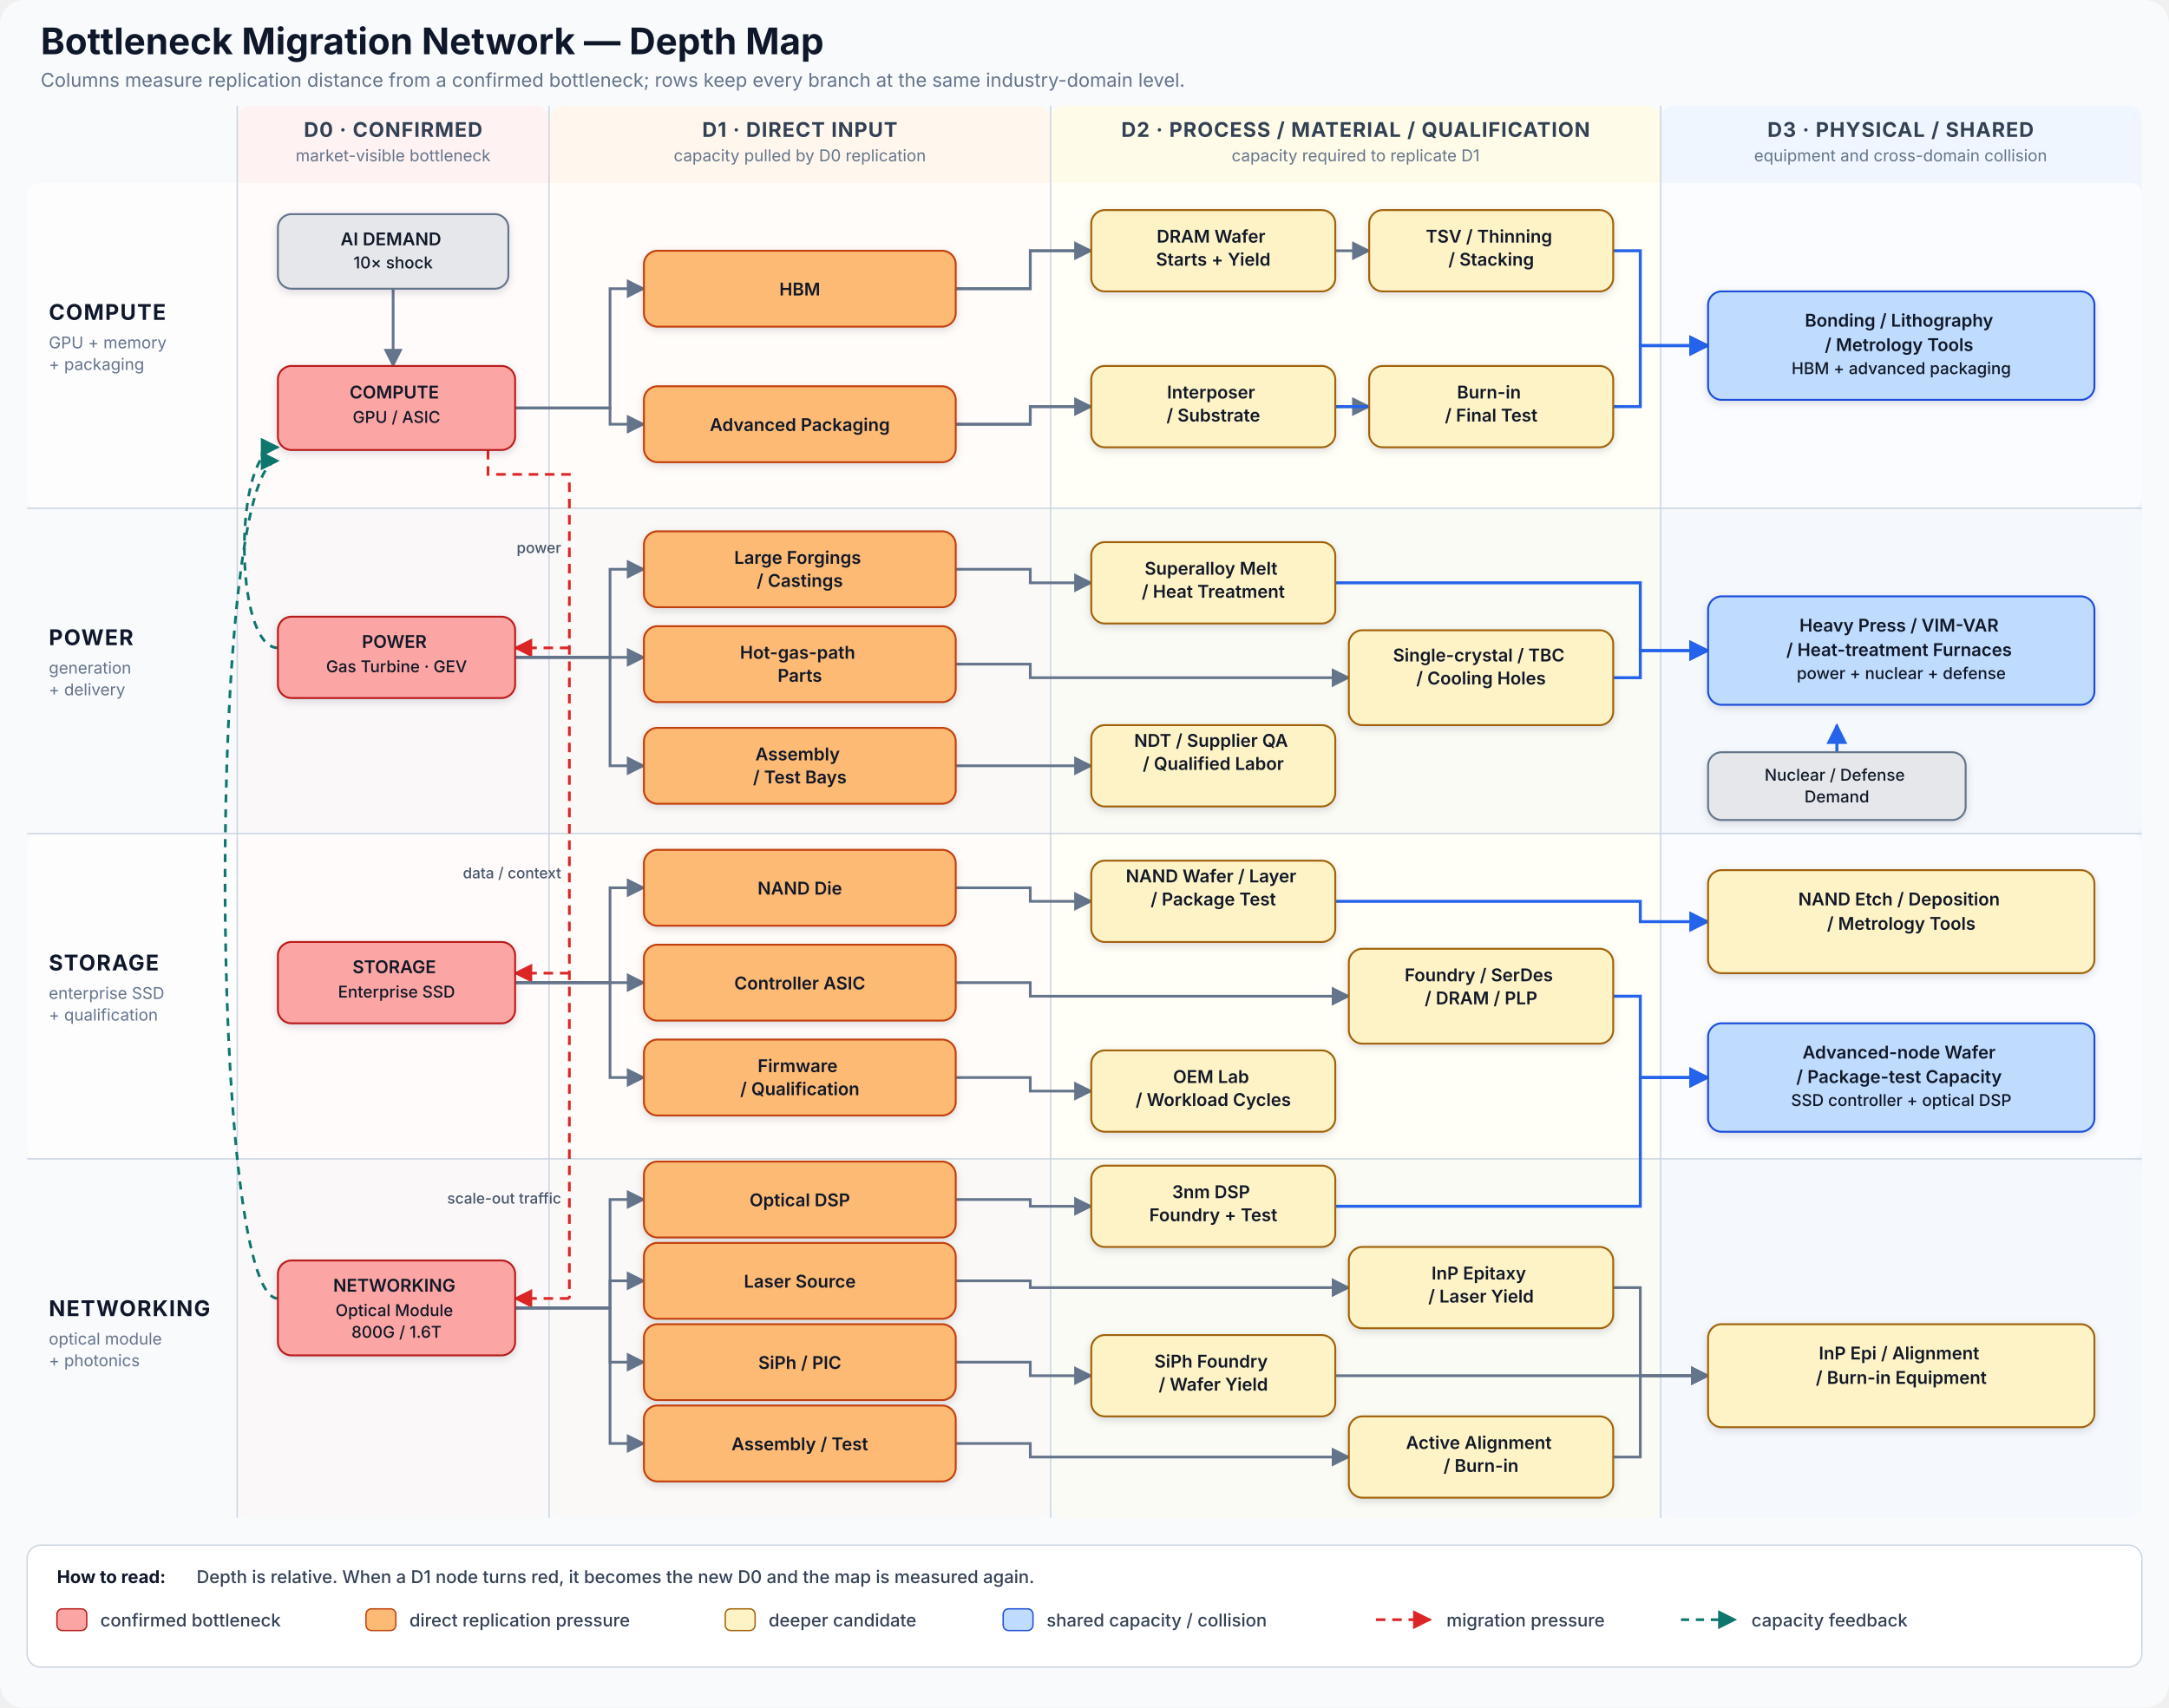
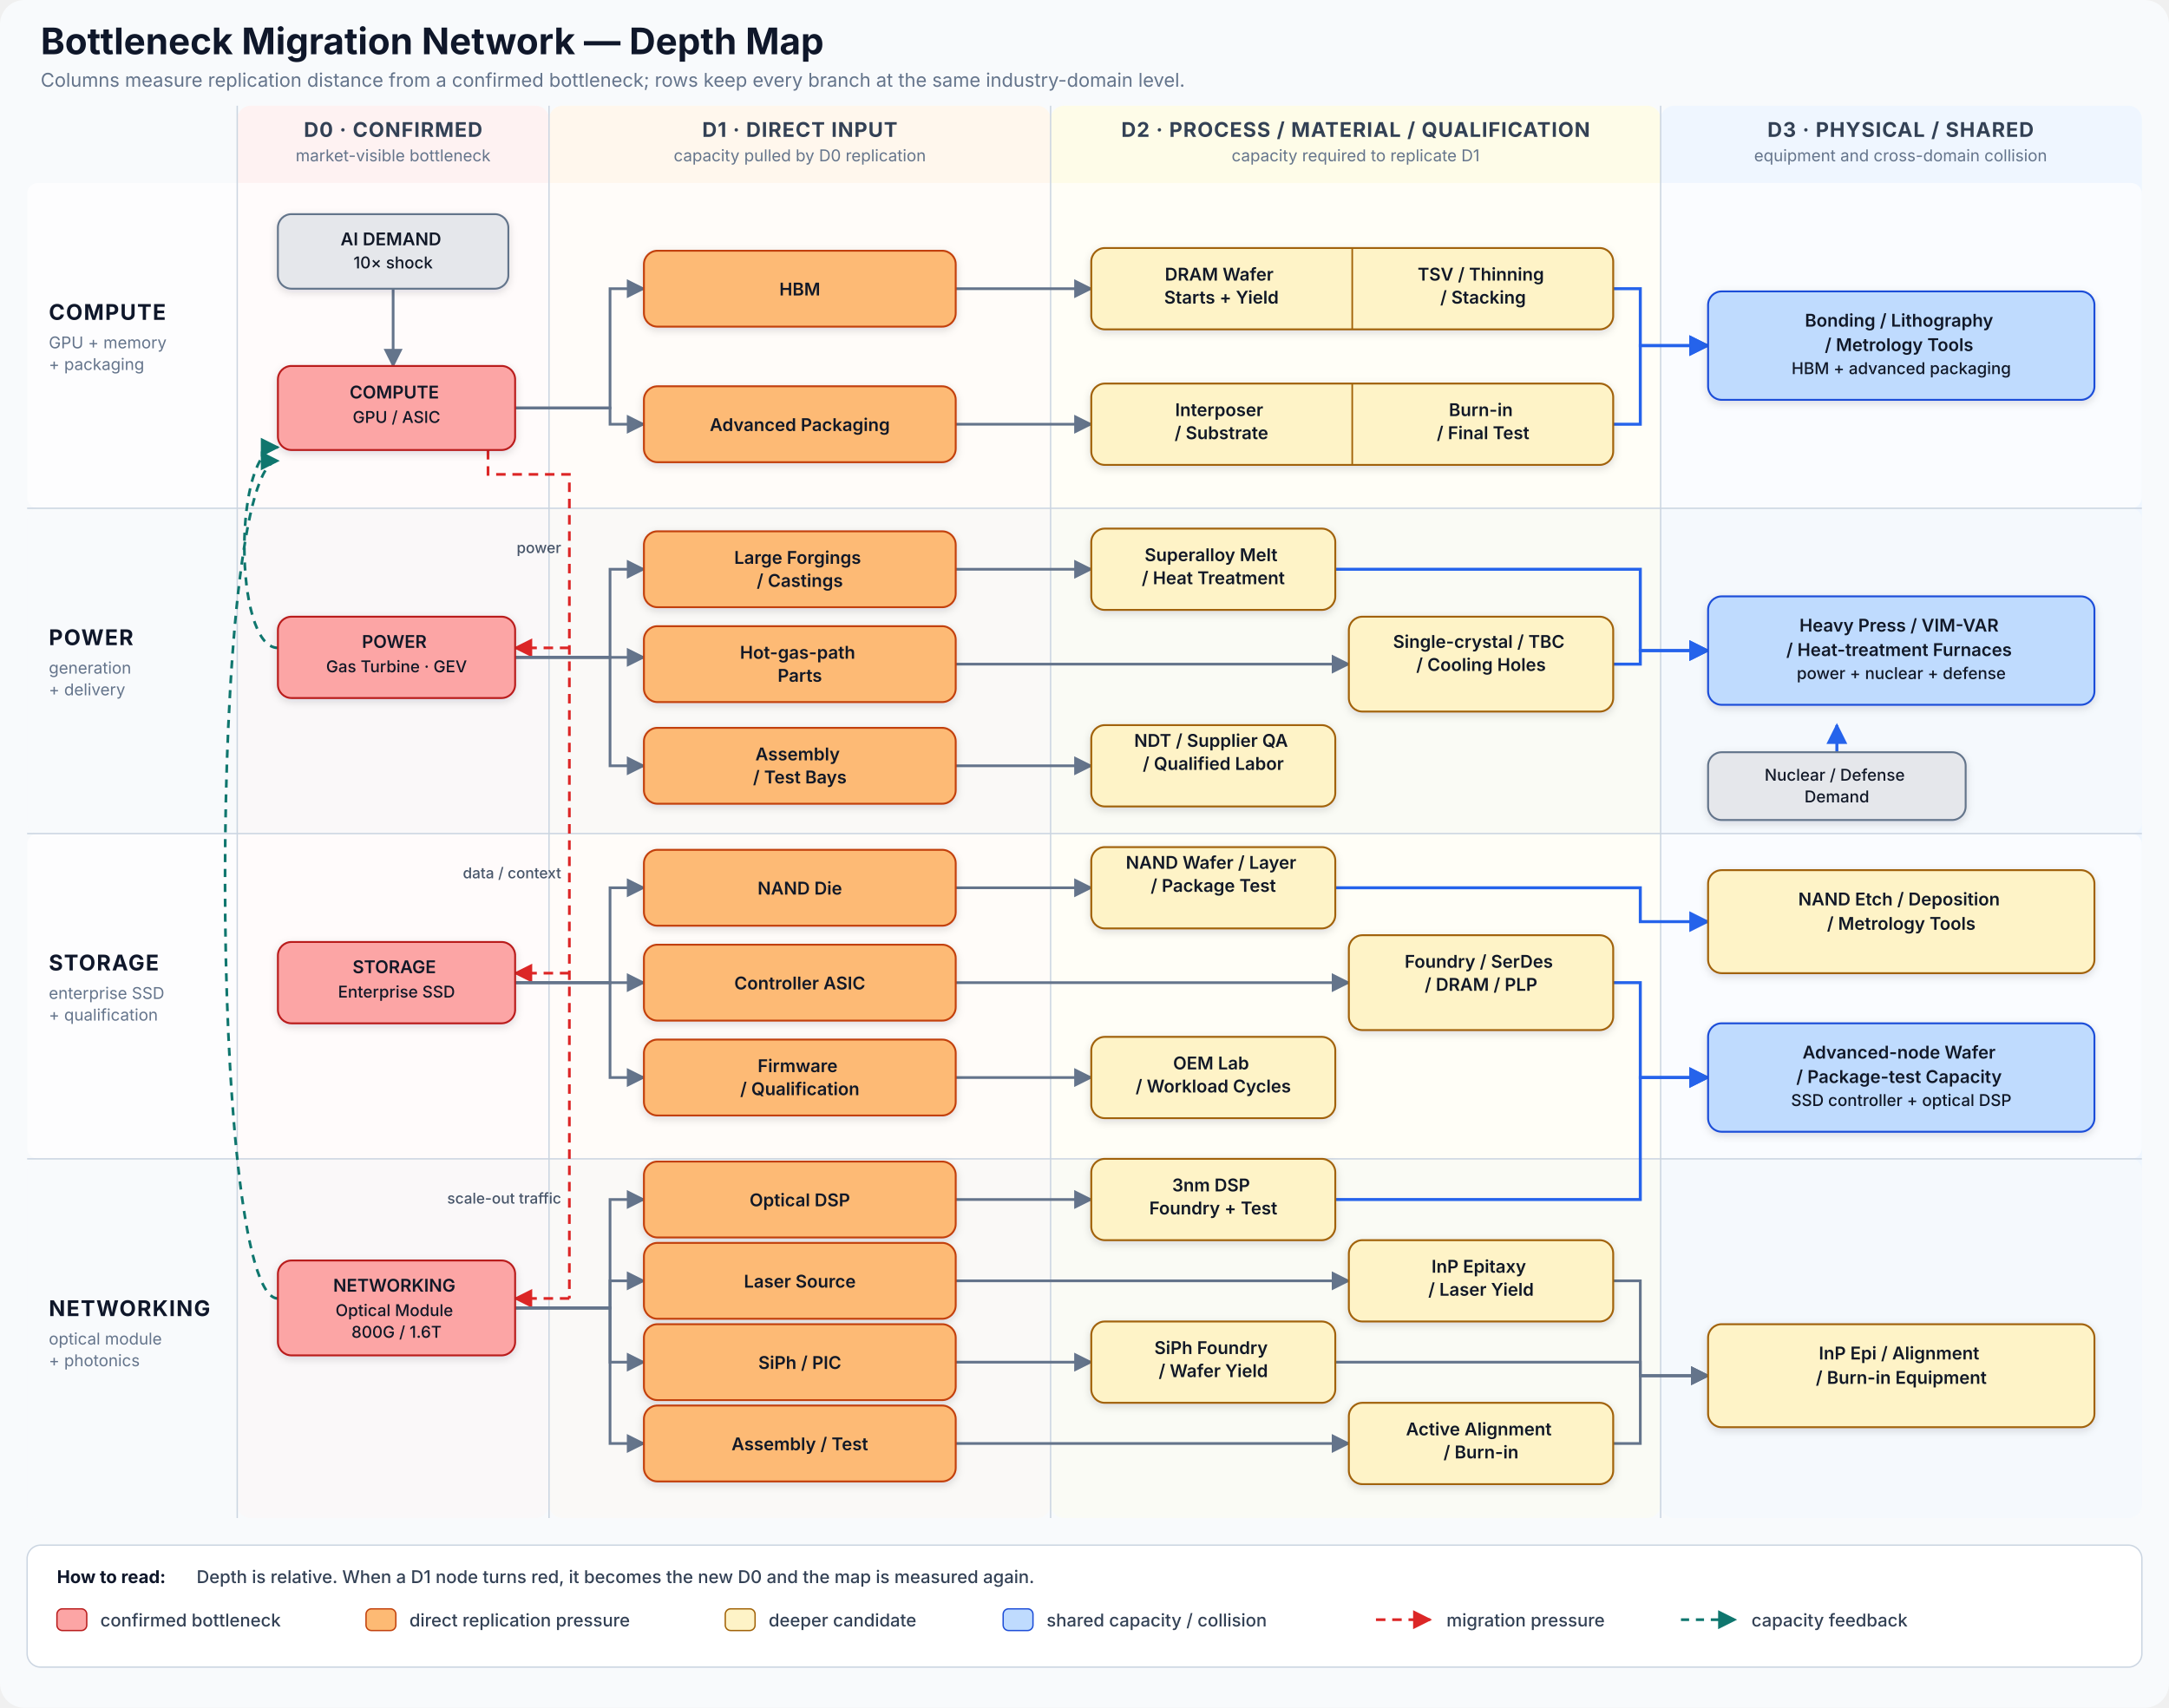
<svg xmlns="http://www.w3.org/2000/svg" width="1600" height="1260" viewBox="0 0 1600 1260" role="img" aria-labelledby="title desc">
  <defs>
    <filter id="shadow" x="-20%" y="-20%" width="140%" height="140%">
      <feDropShadow dx="0" dy="2" stdDeviation="3" flood-color="#0f172a" flood-opacity="0.14" />
    </filter>
    <marker id="arrow" viewBox="0 0 10 10" refX="9" refY="5" markerWidth="7" markerHeight="7" orient="auto-start-reverse">
      <path d="M 0 0 L 10 5 L 0 10 z" fill="#64748b" />
    </marker>
    <marker id="arrow-red" viewBox="0 0 10 10" refX="9" refY="5" markerWidth="7" markerHeight="7" orient="auto-start-reverse">
      <path d="M 0 0 L 10 5 L 0 10 z" fill="#dc2626" />
    </marker>
    <marker id="arrow-blue" viewBox="0 0 10 10" refX="9" refY="5" markerWidth="7" markerHeight="7" orient="auto-start-reverse">
      <path d="M 0 0 L 10 5 L 0 10 z" fill="#2563eb" />
    </marker>
    <marker id="arrow-teal" viewBox="0 0 10 10" refX="9" refY="5" markerWidth="7" markerHeight="7" orient="auto-start-reverse">
      <path d="M 0 0 L 10 5 L 0 10 z" fill="#0f766e" />
    </marker>
    <style>
      .canvas { fill: #f8fafc; }
      .grid { stroke: #cbd5e1; stroke-width: 1; }
      .lane-a { fill: #ffffff; }
      .lane-b { fill: #f8fafc; }
      .depth-0 { fill: #fef2f2; }
      .depth-1 { fill: #fff7ed; }
      .depth-2 { fill: #fefce8; }
      .depth-3 { fill: #eff6ff; }
      .title { font: 700 27px -apple-system, BlinkMacSystemFont, "Segoe UI", sans-serif; fill: #0f172a; }
      .subtitle { font: 400 14px -apple-system, BlinkMacSystemFont, "Segoe UI", sans-serif; fill: #64748b; }
      .depth-label { font: 700 15px -apple-system, BlinkMacSystemFont, "Segoe UI", sans-serif; fill: #334155; letter-spacing: 0.6px; }
      .depth-note { font: 400 12px -apple-system, BlinkMacSystemFont, "Segoe UI", sans-serif; fill: #64748b; }
      .lane-label { font: 700 16px -apple-system, BlinkMacSystemFont, "Segoe UI", sans-serif; fill: #0f172a; letter-spacing: 0.8px; }
      .lane-note { font: 400 12px -apple-system, BlinkMacSystemFont, "Segoe UI", sans-serif; fill: #64748b; }
      .node { stroke: #64748b; stroke-width: 1.4; rx: 10; filter: url(#shadow); }
      .confirmed { fill: #fca5a5; stroke: #b91c1c; }
      .direct { fill: #fdba74; stroke: #c2410c; }
      .candidate { fill: #fef3c7; stroke: #a16207; }
      .shared { fill: #bfdbfe; stroke: #1d4ed8; }
      .context { fill: #e5e7eb; stroke: #64748b; }
      .node-text { font: 600 13px -apple-system, BlinkMacSystemFont, "Segoe UI", sans-serif; fill: #111827; text-anchor: middle; }
      .node-small { font: 500 12px -apple-system, BlinkMacSystemFont, "Segoe UI", sans-serif; fill: #111827; text-anchor: middle; }
      .edge { fill: none; stroke: #64748b; stroke-width: 2; marker-end: url(#arrow); }
      .pressure { fill: none; stroke: #dc2626; stroke-width: 2; stroke-dasharray: 7 5; marker-end: url(#arrow-red); }
      .pressure-trunk { fill: none; stroke: #dc2626; stroke-width: 2; stroke-dasharray: 7 5; }
      .shared-edge { fill: none; stroke: #2563eb; stroke-width: 2.2; marker-end: url(#arrow-blue); }
      .feedback { fill: none; stroke: #0f766e; stroke-width: 2; stroke-dasharray: 6 5; marker-end: url(#arrow-teal); }
      .edge-label { font: 500 11px -apple-system, BlinkMacSystemFont, "Segoe UI", sans-serif; fill: #475569; }
      .legend { font: 500 13px -apple-system, BlinkMacSystemFont, "Segoe UI", sans-serif; fill: #334155; }
      .legend-strong { font: 700 13px -apple-system, BlinkMacSystemFont, "Segoe UI", sans-serif; fill: #0f172a; }
    </style>
  </defs>
  <rect class="canvas" width="1600" height="1260" rx="18" />
  <text class="title" x="30" y="40">Bottleneck Migration Network — Depth Map</text>
  <text class="subtitle" x="30" y="64">Columns measure replication distance from a confirmed bottleneck; rows keep every branch at the same industry-domain level.</text>
  <rect class="depth-0" x="175" y="78" width="230" height="1042" rx="10" />
  <rect class="depth-1" x="405" y="78" width="370" height="1042" rx="10" />
  <rect class="depth-2" x="775" y="78" width="450" height="1042" rx="10" />
  <rect class="depth-3" x="1225" y="78" width="355" height="1042" rx="10" />
  <text class="depth-label" x="290" y="101" text-anchor="middle">D0 · CONFIRMED</text>
  <text class="depth-note" x="290" y="119" text-anchor="middle">market-visible bottleneck</text>
  <text class="depth-label" x="590" y="101" text-anchor="middle">D1 · DIRECT INPUT</text>
  <text class="depth-note" x="590" y="119" text-anchor="middle">capacity pulled by D0 replication</text>
  <text class="depth-label" x="1000" y="101" text-anchor="middle">D2 · PROCESS / MATERIAL / QUALIFICATION</text>
  <text class="depth-note" x="1000" y="119" text-anchor="middle">capacity required to replicate D1</text>
  <text class="depth-label" x="1402" y="101" text-anchor="middle">D3 · PHYSICAL / SHARED</text>
  <text class="depth-note" x="1402" y="119" text-anchor="middle">equipment and cross-domain collision</text>
  <rect class="lane-a" x="20" y="135" width="1560" height="240" rx="8" opacity="0.66" />
  <rect class="lane-b" x="20" y="375" width="1560" height="240" rx="8" opacity="0.66" />
  <rect class="lane-a" x="20" y="615" width="1560" height="240" rx="8" opacity="0.66" />
  <rect class="lane-b" x="20" y="855" width="1560" height="265" rx="8" opacity="0.66" />
  <line class="grid" x1="20" y1="375" x2="1580" y2="375" />
  <line class="grid" x1="20" y1="615" x2="1580" y2="615" />
  <line class="grid" x1="20" y1="855" x2="1580" y2="855" />
  <line class="grid" x1="175" y1="78" x2="175" y2="1120" />
  <line class="grid" x1="405" y1="78" x2="405" y2="1120" />
  <line class="grid" x1="775" y1="78" x2="775" y2="1120" />
  <line class="grid" x1="1225" y1="78" x2="1225" y2="1120" />
  <text class="lane-label" x="36" y="236">COMPUTE</text>
  <text class="lane-note" x="36" y="257">GPU + memory</text>
  <text class="lane-note" x="36" y="273">+ packaging</text>
  <text class="lane-label" x="36" y="476">POWER</text>
  <text class="lane-note" x="36" y="497">generation</text>
  <text class="lane-note" x="36" y="513">+ delivery</text>
  <text class="lane-label" x="36" y="716">STORAGE</text>
  <text class="lane-note" x="36" y="737">enterprise SSD</text>
  <text class="lane-note" x="36" y="753">+ qualification</text>
  <text class="lane-label" x="36" y="971">NETWORKING</text>
  <text class="lane-note" x="36" y="992">optical module</text>
  <text class="lane-note" x="36" y="1008">+ photonics</text>
  <path class="edge" d="M290 213 V270" />
  <path class="pressure-trunk" d="M360 332 V350 H420 V958" />
  <path class="pressure" d="M420 478 H380" />
  <path class="pressure" d="M420 718 H380" />
  <path class="pressure" d="M420 958 H380" />
  <text class="edge-label" x="414" y="408" text-anchor="end">power</text>
  <text class="edge-label" x="414" y="648" text-anchor="end">data / context</text>
  <text class="edge-label" x="414" y="888" text-anchor="end">scale-out traffic</text>
  <path class="feedback" d="M205 478 C172 478 172 330 205 330" />
  <path class="feedback" d="M205 958 C153 958 153 340 205 340" />
  <path class="edge" d="M380 301 H450 V213 H475" />
  <path class="edge" d="M380 301 H450 V313 H475" />
-   <path class="edge" d="M705 213 H760 V185 H805" />
-   <path class="edge" d="M705 213 H760 V185 H1010" />
-   <path class="edge" d="M705 313 H760 V300 H805" />
-   <path class="edge" d="M705 313 H760 V300 H1010" />
-   <path class="shared-edge" d="M1190 185 H1210 V255 H1260" />
-   <path class="shared-edge" d="M985 300 H1210 V255 H1260" />
+   <path class="edge" d="M705 213 H805" />
+   <path class="edge" d="M705 313 H805" />
+   <path class="shared-edge" d="M1190 213 H1210 V255 H1260" />
+   <path class="shared-edge" d="M1190 313 H1210 V255 H1260" />
  <path class="edge" d="M380 485 H450 V420 H475" />
  <path class="edge" d="M380 485 H475" />
  <path class="edge" d="M380 485 H450 V565 H475" />
-   <path class="edge" d="M705 420 H760 V430 H805" />
-   <path class="edge" d="M705 490 H760 V500 H995" />
-   <path class="edge" d="M705 565 H760 V565 H805" />
-   <path class="shared-edge" d="M985 430 H1210 V480 H1260" />
-   <path class="shared-edge" d="M1190 500 H1210 V480 H1260" />
+   <path class="edge" d="M705 420 H805" />
+   <path class="edge" d="M705 490 H995" />
+   <path class="edge" d="M705 565 H805" />
+   <path class="shared-edge" d="M985 420 H1210 V480 H1260" />
+   <path class="shared-edge" d="M1190 490 H1210 V480 H1260" />
  <path class="shared-edge" d="M1355 590 V535" />
  <path class="edge" d="M380 725 H450 V655 H475" />
  <path class="edge" d="M380 725 H475" />
  <path class="edge" d="M380 725 H450 V795 H475" />
-   <path class="edge" d="M705 655 H760 V665 H805" />
-   <path class="edge" d="M705 725 H760 V735 H995" />
-   <path class="edge" d="M705 795 H760 V805 H805" />
-   <path class="shared-edge" d="M985 665 H1210 V680 H1260" />
-   <path class="shared-edge" d="M1190 735 H1210 V795 H1260" />
+   <path class="edge" d="M705 655 H805" />
+   <path class="edge" d="M705 725 H995" />
+   <path class="edge" d="M705 795 H805" />
+   <path class="shared-edge" d="M985 655 H1210 V680 H1260" />
+   <path class="shared-edge" d="M1190 725 H1210 V795 H1260" />
  <path class="edge" d="M380 965 H450 V885 H475" />
  <path class="edge" d="M380 965 H450 V945 H475" />
  <path class="edge" d="M380 965 H450 V1005 H475" />
  <path class="edge" d="M380 965 H450 V1065 H475" />
-   <path class="edge" d="M705 885 H760 V890 H805" />
-   <path class="edge" d="M705 945 H760 V950 H995" />
-   <path class="edge" d="M705 1005 H760 V1015 H805" />
-   <path class="edge" d="M705 1065 H760 V1075 H995" />
-   <path class="shared-edge" d="M985 890 H1210 V795 H1260" />
-   <path class="edge" d="M1190 950 H1210 V1015 H1260" />
-   <path class="edge" d="M985 1015 H1210 V1015 H1260" />
-   <path class="edge" d="M1190 1075 H1210 V1015 H1260" />
+   <path class="edge" d="M705 885 H805" />
+   <path class="edge" d="M705 945 H995" />
+   <path class="edge" d="M705 1005 H805" />
+   <path class="edge" d="M705 1065 H995" />
+   <path class="shared-edge" d="M985 885 H1210 V795 H1260" />
+   <path class="edge" d="M1190 945 H1210 V1015 H1260" />
+   <path class="edge" d="M985 1005 H1210 V1015 H1260" />
+   <path class="edge" d="M1190 1065 H1210 V1015 H1260" />
  <rect class="node context" x="205" y="158" width="170" height="55" />
  <text class="node-text" x="290" y="181">
    <tspan x="290">AI DEMAND</tspan>
    <tspan class="node-small" x="290" dy="17">10× shock</tspan>
  </text>
  <rect class="node confirmed" x="205" y="270" width="175" height="62" />
  <text class="node-text" x="292.5" y="294">
    <tspan x="292.5">COMPUTE</tspan>
    <tspan class="node-small" x="292.5" dy="18">GPU / ASIC</tspan>
  </text>
  <rect class="node confirmed" x="205" y="455" width="175" height="60" />
  <text class="node-text" x="292.5" y="478">
    <tspan x="292.5">POWER</tspan>
    <tspan class="node-small" x="292.5" dy="18">Gas Turbine · GEV</tspan>
  </text>
  <rect class="node confirmed" x="205" y="695" width="175" height="60" />
  <text class="node-text" x="292.5" y="718">
    <tspan x="292.5">STORAGE</tspan>
    <tspan class="node-small" x="292.5" dy="18">Enterprise SSD</tspan>
  </text>
  <rect class="node confirmed" x="205" y="930" width="175" height="70" />
  <text class="node-text" x="292.5" y="953">
    <tspan x="292.5">NETWORKING</tspan>
    <tspan class="node-small" x="292.5" dy="18">Optical Module</tspan>
    <tspan class="node-small" x="292.5" dy="16">800G / 1.6T</tspan>
  </text>
  <rect class="node direct" x="475" y="185" width="230" height="56" />
  <text class="node-text" x="590" y="218">HBM</text>
  <rect class="node direct" x="475" y="285" width="230" height="56" />
  <text class="node-text" x="590" y="318">Advanced Packaging</text>
  <rect class="node direct" x="475" y="392" width="230" height="56" />
  <text class="node-text" x="590" y="416">
    <tspan x="590">Large Forgings</tspan>
    <tspan x="590" dy="17">/ Castings</tspan>
  </text>
  <rect class="node direct" x="475" y="462" width="230" height="56" />
  <text class="node-text" x="590" y="486">
    <tspan x="590">Hot-gas-path</tspan>
    <tspan x="590" dy="17">Parts</tspan>
  </text>
  <rect class="node direct" x="475" y="537" width="230" height="56" />
  <text class="node-text" x="590" y="561">
    <tspan x="590">Assembly</tspan>
    <tspan x="590" dy="17">/ Test Bays</tspan>
  </text>
  <rect class="node direct" x="475" y="627" width="230" height="56" />
  <text class="node-text" x="590" y="660">NAND Die</text>
  <rect class="node direct" x="475" y="697" width="230" height="56" />
  <text class="node-text" x="590" y="730">Controller ASIC</text>
  <rect class="node direct" x="475" y="767" width="230" height="56" />
  <text class="node-text" x="590" y="791">
    <tspan x="590">Firmware</tspan>
    <tspan x="590" dy="17">/ Qualification</tspan>
  </text>
  <rect class="node direct" x="475" y="857" width="230" height="56" />
  <text class="node-text" x="590" y="890">Optical DSP</text>
  <rect class="node direct" x="475" y="917" width="230" height="56" />
  <text class="node-text" x="590" y="950">Laser Source</text>
  <rect class="node direct" x="475" y="977" width="230" height="56" />
  <text class="node-text" x="590" y="1010">SiPh / PIC</text>
  <rect class="node direct" x="475" y="1037" width="230" height="56" />
  <text class="node-text" x="590" y="1070">Assembly / Test</text>
-   <rect class="node candidate" x="805" y="155" width="180" height="60" />
-   <text class="node-text" x="895" y="179">
-     <tspan x="895">DRAM Wafer</tspan>
-     <tspan x="895" dy="17">Starts + Yield</tspan>
-   </text>
-   <rect class="node candidate" x="1010" y="155" width="180" height="60" />
-   <text class="node-text" x="1100" y="179">
-     <tspan x="1100">TSV / Thinning</tspan>
-     <tspan x="1100" dy="17">/ Stacking</tspan>
-   </text>
-   <rect class="node candidate" x="805" y="270" width="180" height="60" />
-   <text class="node-text" x="895" y="294">
-     <tspan x="895">Interposer</tspan>
-     <tspan x="895" dy="17">/ Substrate</tspan>
-   </text>
-   <rect class="node candidate" x="1010" y="270" width="180" height="60" />
-   <text class="node-text" x="1100" y="294">
-     <tspan x="1100">Burn-in</tspan>
-     <tspan x="1100" dy="17">/ Final Test</tspan>
-   </text>
-   <rect class="node candidate" x="805" y="400" width="180" height="60" />
-   <text class="node-text" x="895" y="424">
+   <rect class="node candidate" x="805" y="183" width="385" height="60" />
+   <line x1="997.5" y1="183" x2="997.5" y2="243" stroke="#a16207" stroke-width="1.2" />
+   <text class="node-text" x="901" y="207">
+     <tspan x="901">DRAM Wafer</tspan>
+     <tspan x="901" dy="17">Starts + Yield</tspan>
+   </text>
+   <text class="node-text" x="1094" y="207">
+     <tspan x="1094">TSV / Thinning</tspan>
+     <tspan x="1094" dy="17">/ Stacking</tspan>
+   </text>
+   <rect class="node candidate" x="805" y="283" width="385" height="60" />
+   <line x1="997.5" y1="283" x2="997.5" y2="343" stroke="#a16207" stroke-width="1.2" />
+   <text class="node-text" x="901" y="307">
+     <tspan x="901">Interposer</tspan>
+     <tspan x="901" dy="17">/ Substrate</tspan>
+   </text>
+   <text class="node-text" x="1094" y="307">
+     <tspan x="1094">Burn-in</tspan>
+     <tspan x="1094" dy="17">/ Final Test</tspan>
+   </text>
+   <rect class="node candidate" x="805" y="390" width="180" height="60" />
+   <text class="node-text" x="895" y="414">
    <tspan x="895">Superalloy Melt</tspan>
    <tspan x="895" dy="17">/ Heat Treatment</tspan>
  </text>
-   <rect class="node candidate" x="995" y="465" width="195" height="70" />
-   <text class="node-text" x="1092.5" y="488">
+   <rect class="node candidate" x="995" y="455" width="195" height="70" />
+   <text class="node-text" x="1092.5" y="478">
    <tspan x="1092.5">Single-crystal / TBC</tspan>
    <tspan x="1092.5" dy="17">/ Cooling Holes</tspan>
  </text>
  <rect class="node candidate" x="805" y="535" width="180" height="60" />
  <text class="node-text" x="895" y="551">
    <tspan x="895">NDT / Supplier QA</tspan>
    <tspan x="895" dy="17">/ Qualified Labor</tspan>
  </text>
-   <rect class="node candidate" x="805" y="635" width="180" height="60" />
-   <text class="node-text" x="895" y="651">
+   <rect class="node candidate" x="805" y="625" width="180" height="60" />
+   <text class="node-text" x="895" y="641">
    <tspan x="895">NAND Wafer / Layer</tspan>
    <tspan x="895" dy="17">/ Package Test</tspan>
  </text>
-   <rect class="node candidate" x="995" y="700" width="195" height="70" />
-   <text class="node-text" x="1092.5" y="724">
+   <rect class="node candidate" x="995" y="690" width="195" height="70" />
+   <text class="node-text" x="1092.5" y="714">
    <tspan x="1092.5">Foundry / SerDes</tspan>
    <tspan x="1092.5" dy="17">/ DRAM / PLP</tspan>
  </text>
-   <rect class="node candidate" x="805" y="775" width="180" height="60" />
-   <text class="node-text" x="895" y="799">
+   <rect class="node candidate" x="805" y="765" width="180" height="60" />
+   <text class="node-text" x="895" y="789">
    <tspan x="895">OEM Lab</tspan>
    <tspan x="895" dy="17">/ Workload Cycles</tspan>
  </text>
-   <rect class="node candidate" x="805" y="860" width="180" height="60" />
-   <text class="node-text" x="895" y="884">
+   <rect class="node candidate" x="805" y="855" width="180" height="60" />
+   <text class="node-text" x="895" y="879">
    <tspan x="895">3nm DSP</tspan>
    <tspan x="895" dy="17">Foundry + Test</tspan>
  </text>
-   <rect class="node candidate" x="995" y="920" width="195" height="60" />
-   <text class="node-text" x="1092.5" y="944">
+   <rect class="node candidate" x="995" y="915" width="195" height="60" />
+   <text class="node-text" x="1092.5" y="939">
    <tspan x="1092.5">InP Epitaxy</tspan>
    <tspan x="1092.5" dy="17">/ Laser Yield</tspan>
  </text>
-   <rect class="node candidate" x="805" y="985" width="180" height="60" />
-   <text class="node-text" x="895" y="1009">
+   <rect class="node candidate" x="805" y="975" width="180" height="60" />
+   <text class="node-text" x="895" y="999">
    <tspan x="895">SiPh Foundry</tspan>
    <tspan x="895" dy="17">/ Wafer Yield</tspan>
  </text>
-   <rect class="node candidate" x="995" y="1045" width="195" height="60" />
-   <text class="node-text" x="1092.5" y="1069">
+   <rect class="node candidate" x="995" y="1035" width="195" height="60" />
+   <text class="node-text" x="1092.5" y="1059">
    <tspan x="1092.5">Active Alignment</tspan>
    <tspan x="1092.5" dy="17">/ Burn-in</tspan>
  </text>
  <rect class="node shared" x="1260" y="215" width="285" height="80" />
  <text class="node-text" x="1402.5" y="241">
    <tspan x="1402.5">Bonding / Lithography</tspan>
    <tspan x="1402.5" dy="18">/ Metrology Tools</tspan>
    <tspan class="node-small" x="1402.5" dy="17">HBM + advanced packaging</tspan>
  </text>
  <rect class="node shared" x="1260" y="440" width="285" height="80" />
  <text class="node-text" x="1402.5" y="466">
    <tspan x="1402.5">Heavy Press / VIM-VAR</tspan>
    <tspan x="1402.5" dy="18">/ Heat-treatment Furnaces</tspan>
    <tspan class="node-small" x="1402.5" dy="17">power + nuclear + defense</tspan>
  </text>
  <rect class="node context" x="1260" y="555" width="190" height="50" />
  <text class="node-small" x="1355" y="576">
    <tspan x="1355">Nuclear / Defense</tspan>
    <tspan x="1355" dy="16">Demand</tspan>
  </text>
  <rect class="node candidate" x="1260" y="642" width="285" height="76" />
  <text class="node-text" x="1402.5" y="668">
    <tspan x="1402.5">NAND Etch / Deposition</tspan>
    <tspan x="1402.5" dy="18">/ Metrology Tools</tspan>
  </text>
  <rect class="node shared" x="1260" y="755" width="285" height="80" />
  <text class="node-text" x="1402.5" y="781">
    <tspan x="1402.5">Advanced-node Wafer</tspan>
    <tspan x="1402.5" dy="18">/ Package-test Capacity</tspan>
    <tspan class="node-small" x="1402.5" dy="17">SSD controller + optical DSP</tspan>
  </text>
  <rect class="node candidate" x="1260" y="977" width="285" height="76" />
  <text class="node-text" x="1402.5" y="1003">
    <tspan x="1402.5">InP Epi / Alignment</tspan>
    <tspan x="1402.5" dy="18">/ Burn-in Equipment</tspan>
  </text>
  <rect x="20" y="1140" width="1560" height="90" rx="10" fill="#ffffff" stroke="#cbd5e1" />
  <text class="legend-strong" x="42" y="1168">How to read:</text>
  <text class="legend" x="145" y="1168">Depth is relative. When a D1 node turns red, it becomes the new D0 and the map is measured again.</text>
  <rect x="42" y="1187" width="22" height="16" rx="4" class="confirmed" />
  <text class="legend" x="74" y="1200">confirmed bottleneck</text>
  <rect x="270" y="1187" width="22" height="16" rx="4" class="direct" />
  <text class="legend" x="302" y="1200">direct replication pressure</text>
  <rect x="535" y="1187" width="22" height="16" rx="4" class="candidate" />
  <text class="legend" x="567" y="1200">deeper candidate</text>
  <rect x="740" y="1187" width="22" height="16" rx="4" class="shared" />
  <text class="legend" x="772" y="1200">shared capacity / collision</text>
  <line x1="1015" y1="1195" x2="1055" y2="1195" class="pressure" />
  <text class="legend" x="1067" y="1200">migration pressure</text>
  <line x1="1240" y1="1195" x2="1280" y2="1195" class="feedback" />
  <text class="legend" x="1292" y="1200">capacity feedback</text>
</svg>
